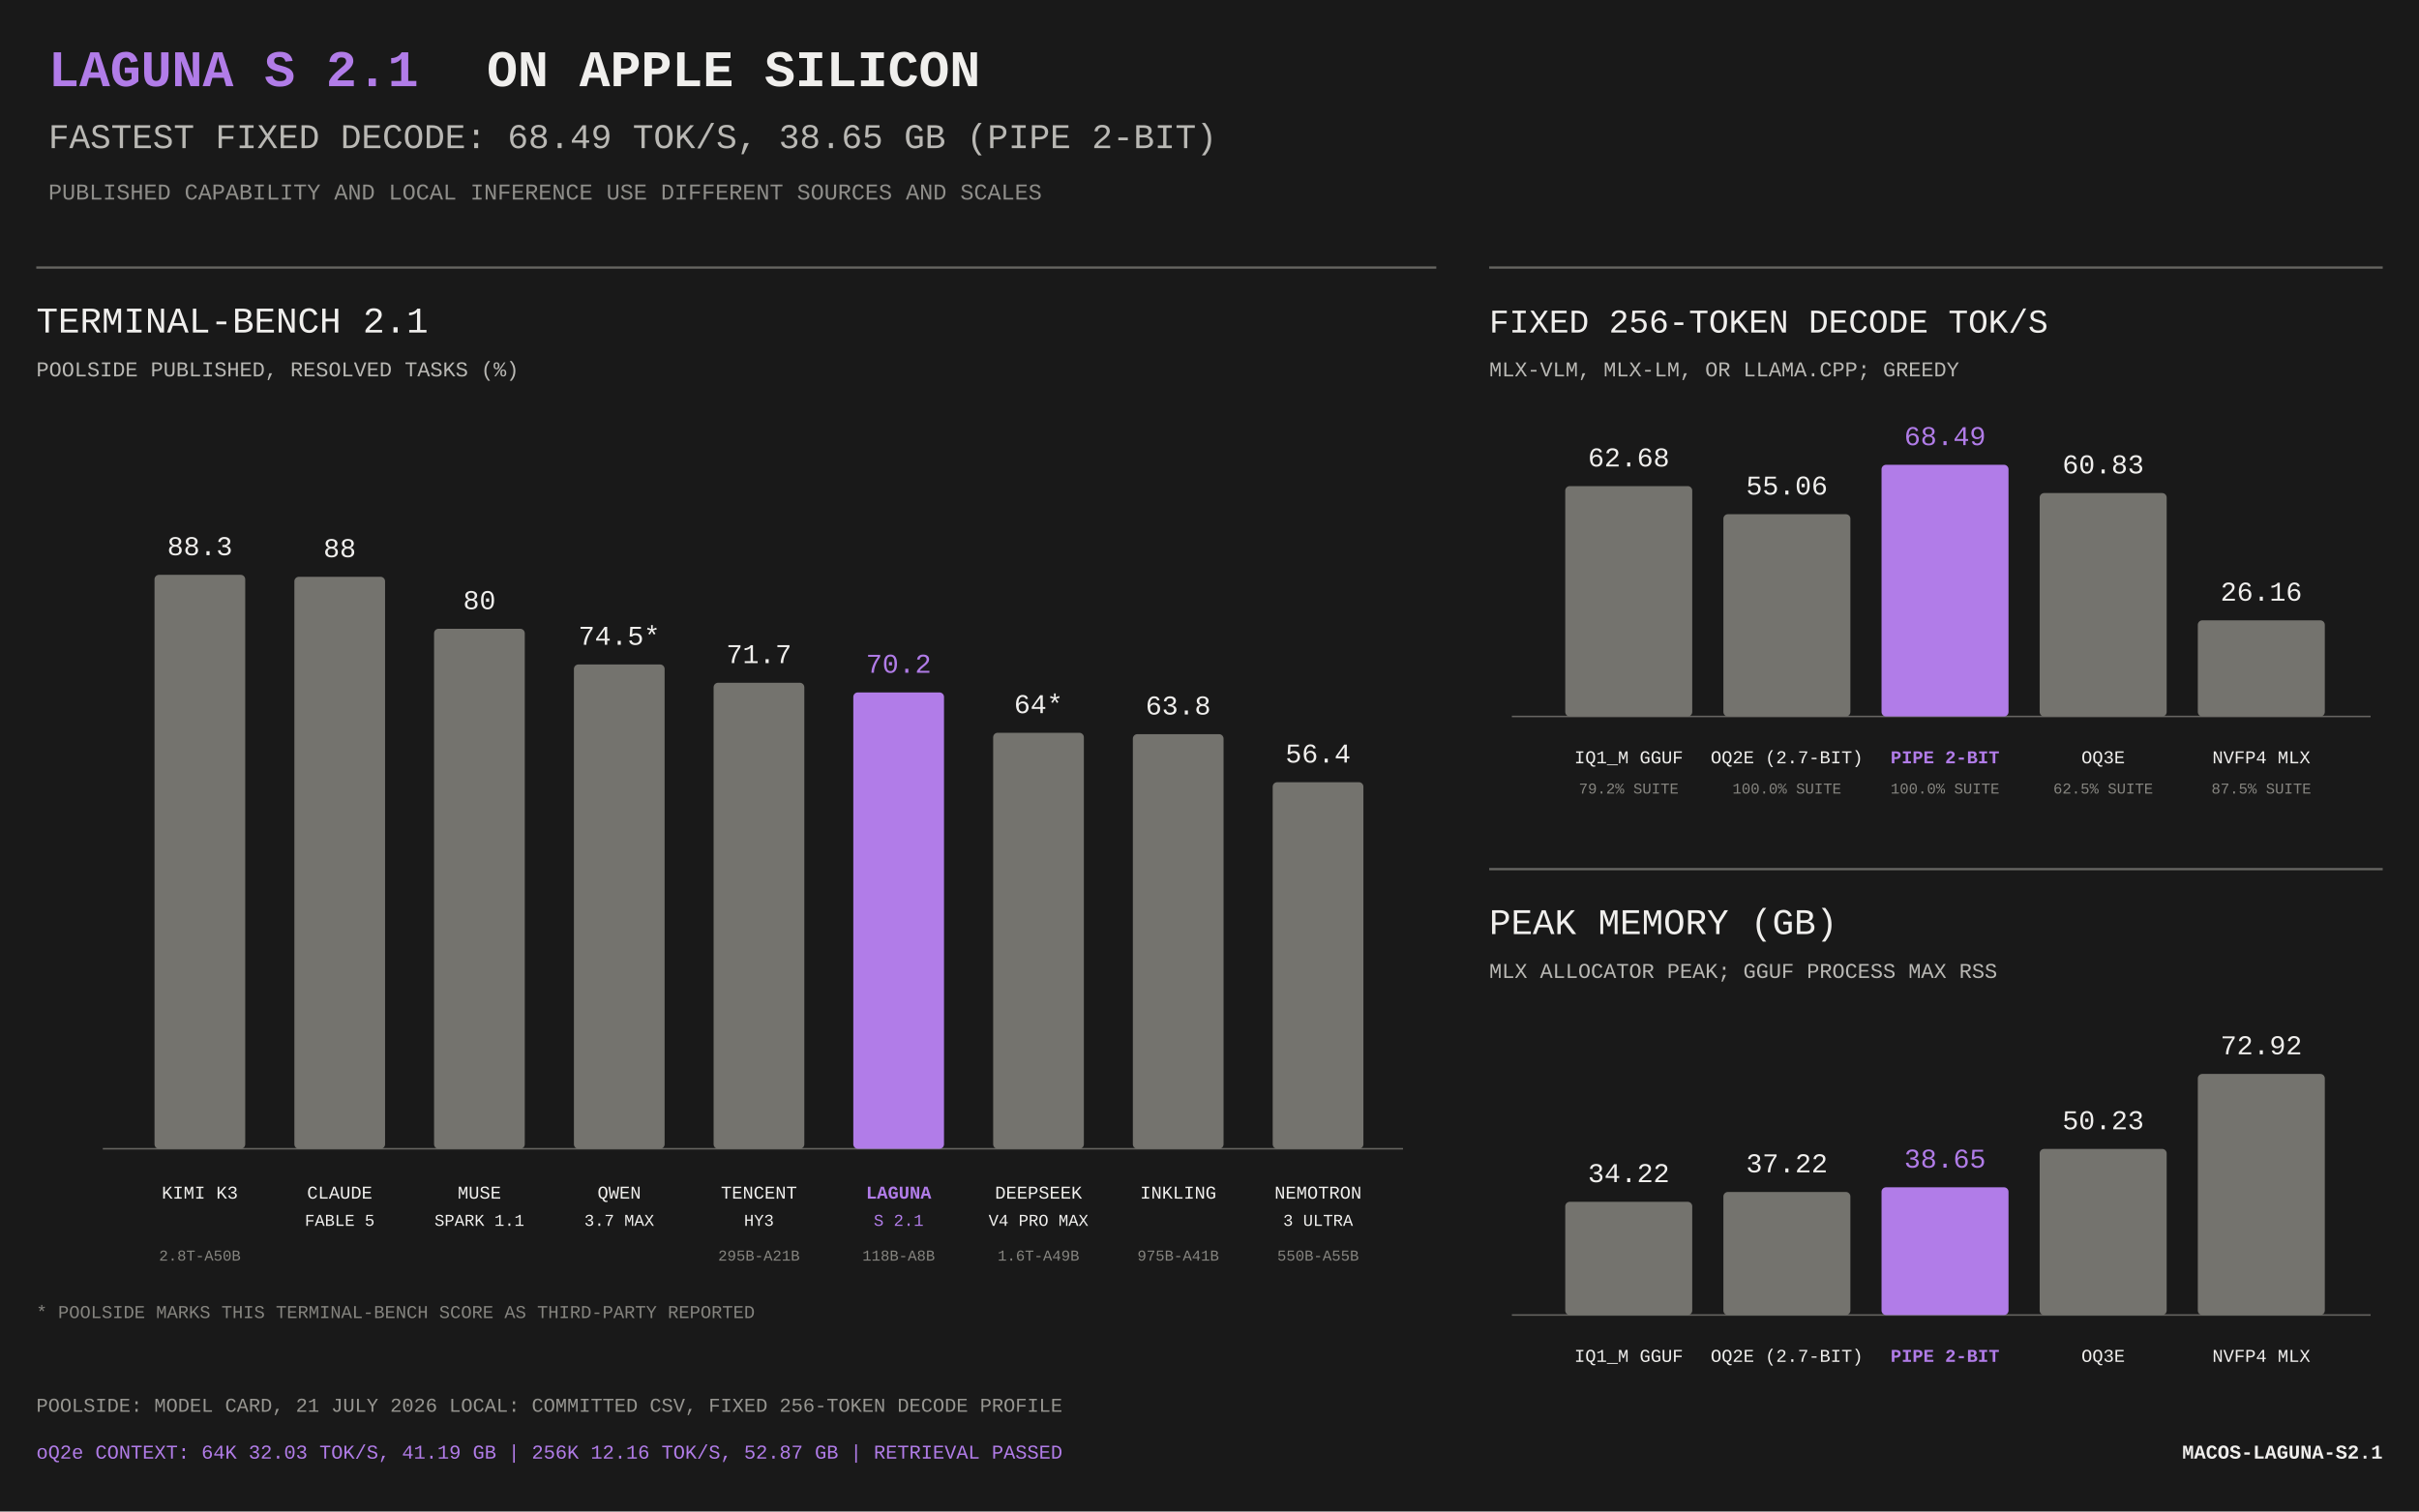
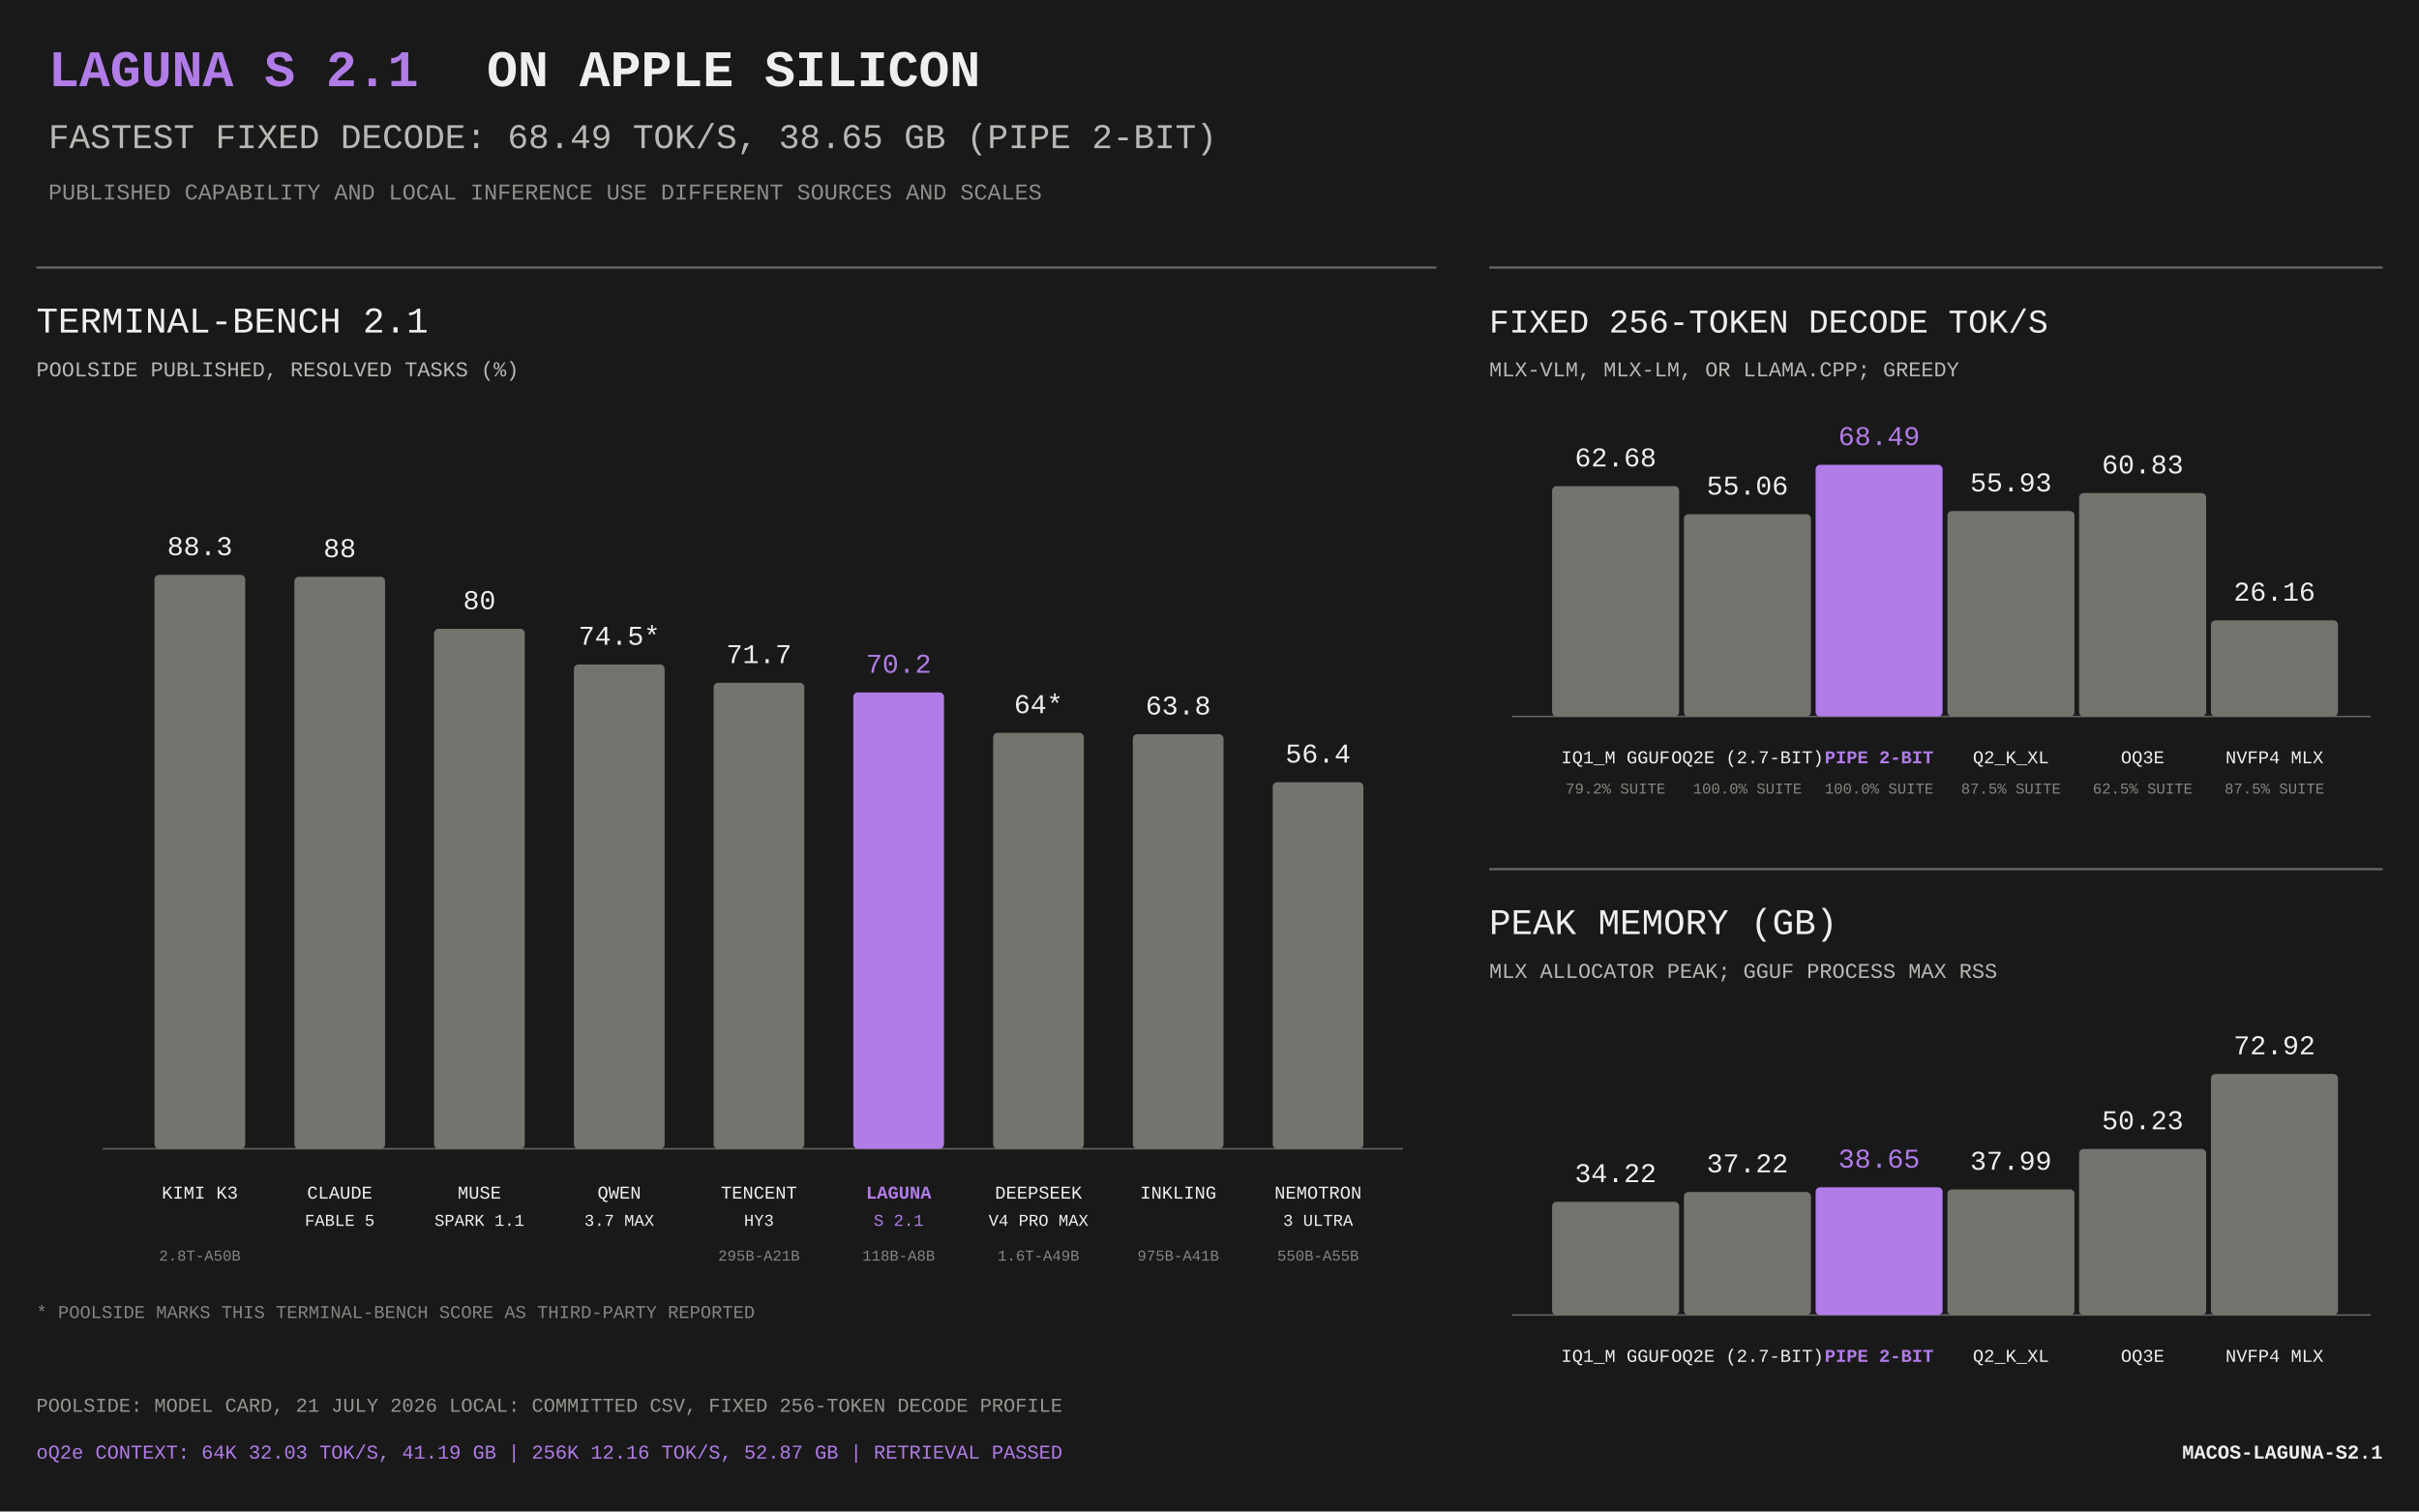
<svg xmlns="http://www.w3.org/2000/svg" width="1600" height="1000" viewBox="0 0 1600 1000" role="img" aria-labelledby="title desc">
  <rect width="1600" height="1000" fill="#191919" />
  <style>text { font-family: "SFMono-Regular", Consolas, "Liberation Mono", ui-monospace, monospace; }</style>
  <text x="32.0" y="57.0" font-size="34" font-weight="700" fill="#b17ce8" text-anchor="start">LAGUNA S 2.1</text>
  <text x="322.0" y="57.0" font-size="34" font-weight="700" fill="#f0efed" text-anchor="start">ON APPLE SILICON</text>
  <text x="32.0" y="98.0" font-size="23" font-weight="500" fill="#b9b8b4" text-anchor="start">FASTEST FIXED DECODE: 68.49 TOK/S, 38.65 GB (PIPE 2-BIT)</text>
  <text x="32.0" y="132.0" font-size="15" font-weight="400" fill="#8f8e8a" text-anchor="start">PUBLISHED CAPABILITY AND LOCAL INFERENCE USE DIFFERENT SOURCES AND SCALES</text>
  <line x1="24.0" y1="177.0" x2="950.0" y2="177.0" stroke="#666561" stroke-width="1.5" />
  <text x="24.0" y="220.0" font-size="24" font-weight="500" fill="#f0efed" text-anchor="start">TERMINAL-BENCH 2.1</text>
  <text x="24.0" y="249.0" font-size="14" font-weight="400" fill="#b9b8b4" text-anchor="start">POOLSIDE PUBLISHED, RESOLVED TASKS (%)</text>
  <line x1="68.0" y1="760.0" x2="928.0" y2="760.0" stroke="#666561" stroke-width="1" />
  <rect x="102.2" y="380.3" width="60.0" height="379.7" rx="3" fill="#74736e" />
  <text x="132.2" y="367.3" font-size="18" font-weight="500" fill="#f0efed" text-anchor="middle">88.3</text>
  <text x="132.2" y="793.0" font-size="12" font-weight="500" fill="#f0efed" text-anchor="middle">KIMI K3</text>
  <text x="132.2" y="834.0" font-size="10" font-weight="400" fill="#85847f" text-anchor="middle">2.8T-A50B</text>
  <rect x="194.7" y="381.6" width="60.0" height="378.4" rx="3" fill="#74736e" />
  <text x="224.7" y="368.6" font-size="18" font-weight="500" fill="#f0efed" text-anchor="middle">88</text>
  <text x="224.7" y="793.0" font-size="12" font-weight="500" fill="#f0efed" text-anchor="middle">CLAUDE</text>
  <text x="224.7" y="811.0" font-size="11" font-weight="400" fill="#f0efed" text-anchor="middle">FABLE 5</text>
  <rect x="287.1" y="416.0" width="60.0" height="344.0" rx="3" fill="#74736e" />
  <text x="317.1" y="403.0" font-size="18" font-weight="500" fill="#f0efed" text-anchor="middle">80</text>
  <text x="317.1" y="793.0" font-size="12" font-weight="500" fill="#f0efed" text-anchor="middle">MUSE</text>
  <text x="317.1" y="811.0" font-size="11" font-weight="400" fill="#f0efed" text-anchor="middle">SPARK 1.1</text>
  <rect x="379.6" y="439.6" width="60.0" height="320.4" rx="3" fill="#74736e" />
  <text x="409.6" y="426.6" font-size="18" font-weight="500" fill="#f0efed" text-anchor="middle">74.5*</text>
  <text x="409.6" y="793.0" font-size="12" font-weight="500" fill="#f0efed" text-anchor="middle">QWEN</text>
  <text x="409.6" y="811.0" font-size="11" font-weight="400" fill="#f0efed" text-anchor="middle">3.7 MAX</text>
  <rect x="472.0" y="451.7" width="60.0" height="308.3" rx="3" fill="#74736e" />
  <text x="502.0" y="438.7" font-size="18" font-weight="500" fill="#f0efed" text-anchor="middle">71.7</text>
  <text x="502.0" y="793.0" font-size="12" font-weight="500" fill="#f0efed" text-anchor="middle">TENCENT</text>
  <text x="502.0" y="811.0" font-size="11" font-weight="400" fill="#f0efed" text-anchor="middle">HY3</text>
  <text x="502.0" y="834.0" font-size="10" font-weight="400" fill="#85847f" text-anchor="middle">295B-A21B</text>
  <rect x="564.4" y="458.1" width="60.0" height="301.9" rx="3" fill="#b17ce8" />
  <text x="594.4" y="445.1" font-size="18" font-weight="500" fill="#b17ce8" text-anchor="middle">70.2</text>
  <text x="594.4" y="793.0" font-size="12" font-weight="700" fill="#b17ce8" text-anchor="middle">LAGUNA</text>
  <text x="594.4" y="811.0" font-size="11" font-weight="400" fill="#b17ce8" text-anchor="middle">S 2.1</text>
  <text x="594.4" y="834.0" font-size="10" font-weight="400" fill="#85847f" text-anchor="middle">118B-A8B</text>
  <rect x="656.9" y="484.8" width="60.0" height="275.2" rx="3" fill="#74736e" />
  <text x="686.9" y="471.8" font-size="18" font-weight="500" fill="#f0efed" text-anchor="middle">64*</text>
  <text x="686.9" y="793.0" font-size="12" font-weight="500" fill="#f0efed" text-anchor="middle">DEEPSEEK</text>
  <text x="686.9" y="811.0" font-size="11" font-weight="400" fill="#f0efed" text-anchor="middle">V4 PRO MAX</text>
  <text x="686.9" y="834.0" font-size="10" font-weight="400" fill="#85847f" text-anchor="middle">1.6T-A49B</text>
  <rect x="749.3" y="485.7" width="60.0" height="274.3" rx="3" fill="#74736e" />
  <text x="779.3" y="472.7" font-size="18" font-weight="500" fill="#f0efed" text-anchor="middle">63.8</text>
  <text x="779.3" y="793.0" font-size="12" font-weight="500" fill="#f0efed" text-anchor="middle">INKLING</text>
  <text x="779.3" y="834.0" font-size="10" font-weight="400" fill="#85847f" text-anchor="middle">975B-A41B</text>
  <rect x="841.8" y="517.5" width="60.0" height="242.5" rx="3" fill="#74736e" />
  <text x="871.8" y="504.5" font-size="18" font-weight="500" fill="#f0efed" text-anchor="middle">56.4</text>
  <text x="871.8" y="793.0" font-size="12" font-weight="500" fill="#f0efed" text-anchor="middle">NEMOTRON</text>
  <text x="871.8" y="811.0" font-size="11" font-weight="400" fill="#f0efed" text-anchor="middle">3 ULTRA</text>
  <text x="871.8" y="834.0" font-size="10" font-weight="400" fill="#85847f" text-anchor="middle">550B-A55B</text>
  <text x="24.0" y="872.0" font-size="12" font-weight="400" fill="#85847f" text-anchor="start">* POOLSIDE MARKS THIS TERMINAL-BENCH SCORE AS THIRD-PARTY REPORTED</text>
  <line x1="985.0" y1="177.0" x2="1576.0" y2="177.0" stroke="#666561" stroke-width="1.5" />
  <text x="985.0" y="220.0" font-size="22" font-weight="500" fill="#f0efed" text-anchor="start">FIXED 256-TOKEN DECODE TOK/S</text>
  <text x="985.0" y="249.0" font-size="14" font-weight="400" fill="#b9b8b4" text-anchor="start">MLX-VLM, MLX-LM, OR LLAMA.CPP; GREEDY</text>
  <line x1="1000.0" y1="474.0" x2="1568.0" y2="474.0" stroke="#666561" stroke-width="1" />
-   <rect x="1035.3" y="321.6" width="84" height="152.4" rx="3" fill="#74736e" />
-   <text x="1077.3" y="308.6" font-size="18" font-weight="500" fill="#f0efed" text-anchor="middle">62.68</text>
-   <text x="1077.3" y="505.0" font-size="12" font-weight="500" fill="#f0efed" text-anchor="middle">IQ1_M GGUF</text>
-   <text x="1077.3" y="525.0" font-size="10" font-weight="400" fill="#85847f" text-anchor="middle">79.2% SUITE</text>
-   <rect x="1139.9" y="340.2" width="84" height="133.8" rx="3" fill="#74736e" />
-   <text x="1181.9" y="327.2" font-size="18" font-weight="500" fill="#f0efed" text-anchor="middle">55.06</text>
-   <text x="1181.9" y="505.0" font-size="12" font-weight="500" fill="#f0efed" text-anchor="middle">OQ2E (2.7-BIT)</text>
-   <text x="1181.9" y="525.0" font-size="10" font-weight="400" fill="#85847f" text-anchor="middle">100.0% SUITE</text>
-   <rect x="1244.5" y="307.5" width="84" height="166.5" rx="3" fill="#b17ce8" />
-   <text x="1286.5" y="294.5" font-size="18" font-weight="500" fill="#b17ce8" text-anchor="middle">68.49</text>
-   <text x="1286.5" y="505.0" font-size="12" font-weight="700" fill="#b17ce8" text-anchor="middle">PIPE 2-BIT</text>
-   <text x="1286.5" y="525.0" font-size="10" font-weight="400" fill="#85847f" text-anchor="middle">100.0% SUITE</text>
-   <rect x="1349.1" y="326.2" width="84" height="147.8" rx="3" fill="#74736e" />
-   <text x="1391.1" y="313.2" font-size="18" font-weight="500" fill="#f0efed" text-anchor="middle">60.83</text>
-   <text x="1391.1" y="505.0" font-size="12" font-weight="500" fill="#f0efed" text-anchor="middle">OQ3E</text>
-   <text x="1391.1" y="525.0" font-size="10" font-weight="400" fill="#85847f" text-anchor="middle">62.5% SUITE</text>
-   <rect x="1453.7" y="410.4" width="84" height="63.6" rx="3" fill="#74736e" />
-   <text x="1495.7" y="397.4" font-size="18" font-weight="500" fill="#f0efed" text-anchor="middle">26.16</text>
-   <text x="1495.7" y="505.0" font-size="12" font-weight="500" fill="#f0efed" text-anchor="middle">NVFP4 MLX</text>
-   <text x="1495.7" y="525.0" font-size="10" font-weight="400" fill="#85847f" text-anchor="middle">87.5% SUITE</text>
+   <rect x="1026.6" y="321.6" width="84" height="152.4" rx="3" fill="#74736e" />
+   <text x="1068.6" y="308.6" font-size="18" font-weight="500" fill="#f0efed" text-anchor="middle">62.68</text>
+   <text x="1068.6" y="505.0" font-size="12" font-weight="500" fill="#f0efed" text-anchor="middle">IQ1_M GGUF</text>
+   <text x="1068.6" y="525.0" font-size="10" font-weight="400" fill="#85847f" text-anchor="middle">79.2% SUITE</text>
+   <rect x="1113.8" y="340.2" width="84" height="133.8" rx="3" fill="#74736e" />
+   <text x="1155.8" y="327.2" font-size="18" font-weight="500" fill="#f0efed" text-anchor="middle">55.06</text>
+   <text x="1155.8" y="505.0" font-size="12" font-weight="500" fill="#f0efed" text-anchor="middle">OQ2E (2.7-BIT)</text>
+   <text x="1155.8" y="525.0" font-size="10" font-weight="400" fill="#85847f" text-anchor="middle">100.0% SUITE</text>
+   <rect x="1200.9" y="307.5" width="84" height="166.5" rx="3" fill="#b17ce8" />
+   <text x="1242.9" y="294.5" font-size="18" font-weight="500" fill="#b17ce8" text-anchor="middle">68.49</text>
+   <text x="1242.9" y="505.0" font-size="12" font-weight="700" fill="#b17ce8" text-anchor="middle">PIPE 2-BIT</text>
+   <text x="1242.9" y="525.0" font-size="10" font-weight="400" fill="#85847f" text-anchor="middle">100.0% SUITE</text>
+   <rect x="1288.1" y="338.1" width="84" height="135.9" rx="3" fill="#74736e" />
+   <text x="1330.1" y="325.1" font-size="18" font-weight="500" fill="#f0efed" text-anchor="middle">55.93</text>
+   <text x="1330.1" y="505.0" font-size="12" font-weight="500" fill="#f0efed" text-anchor="middle">Q2_K_XL</text>
+   <text x="1330.1" y="525.0" font-size="10" font-weight="400" fill="#85847f" text-anchor="middle">87.5% SUITE</text>
+   <rect x="1375.2" y="326.2" width="84" height="147.8" rx="3" fill="#74736e" />
+   <text x="1417.2" y="313.2" font-size="18" font-weight="500" fill="#f0efed" text-anchor="middle">60.83</text>
+   <text x="1417.2" y="505.0" font-size="12" font-weight="500" fill="#f0efed" text-anchor="middle">OQ3E</text>
+   <text x="1417.2" y="525.0" font-size="10" font-weight="400" fill="#85847f" text-anchor="middle">62.5% SUITE</text>
+   <rect x="1462.4" y="410.4" width="84" height="63.6" rx="3" fill="#74736e" />
+   <text x="1504.4" y="397.4" font-size="18" font-weight="500" fill="#f0efed" text-anchor="middle">26.16</text>
+   <text x="1504.4" y="505.0" font-size="12" font-weight="500" fill="#f0efed" text-anchor="middle">NVFP4 MLX</text>
+   <text x="1504.4" y="525.0" font-size="10" font-weight="400" fill="#85847f" text-anchor="middle">87.5% SUITE</text>
  <line x1="985.0" y1="575.0" x2="1576.0" y2="575.0" stroke="#666561" stroke-width="1.5" />
  <text x="985.0" y="618.0" font-size="24" font-weight="500" fill="#f0efed" text-anchor="start">PEAK MEMORY (GB)</text>
  <text x="985.0" y="647.0" font-size="14" font-weight="400" fill="#b9b8b4" text-anchor="start">MLX ALLOCATOR PEAK; GGUF PROCESS MAX RSS</text>
  <line x1="1000.0" y1="870.0" x2="1568.0" y2="870.0" stroke="#666561" stroke-width="1" />
-   <rect x="1035.3" y="795.1" width="84" height="74.9" rx="3" fill="#74736e" />
-   <text x="1077.3" y="782.1" font-size="18" font-weight="500" fill="#f0efed" text-anchor="middle">34.22</text>
-   <text x="1077.3" y="901.0" font-size="12" font-weight="500" fill="#f0efed" text-anchor="middle">IQ1_M GGUF</text>
-   <rect x="1139.9" y="788.6" width="84" height="81.4" rx="3" fill="#74736e" />
-   <text x="1181.9" y="775.6" font-size="18" font-weight="500" fill="#f0efed" text-anchor="middle">37.22</text>
-   <text x="1181.9" y="901.0" font-size="12" font-weight="500" fill="#f0efed" text-anchor="middle">OQ2E (2.7-BIT)</text>
-   <rect x="1244.5" y="785.5" width="84" height="84.5" rx="3" fill="#b17ce8" />
-   <text x="1286.5" y="772.5" font-size="18" font-weight="500" fill="#b17ce8" text-anchor="middle">38.65</text>
-   <text x="1286.5" y="901.0" font-size="12" font-weight="700" fill="#b17ce8" text-anchor="middle">PIPE 2-BIT</text>
-   <rect x="1349.1" y="760.1" width="84" height="109.9" rx="3" fill="#74736e" />
-   <text x="1391.1" y="747.1" font-size="18" font-weight="500" fill="#f0efed" text-anchor="middle">50.23</text>
-   <text x="1391.1" y="901.0" font-size="12" font-weight="500" fill="#f0efed" text-anchor="middle">OQ3E</text>
-   <rect x="1453.7" y="710.5" width="84" height="159.5" rx="3" fill="#74736e" />
-   <text x="1495.7" y="697.5" font-size="18" font-weight="500" fill="#f0efed" text-anchor="middle">72.92</text>
-   <text x="1495.7" y="901.0" font-size="12" font-weight="500" fill="#f0efed" text-anchor="middle">NVFP4 MLX</text>
+   <rect x="1026.6" y="795.1" width="84" height="74.9" rx="3" fill="#74736e" />
+   <text x="1068.6" y="782.1" font-size="18" font-weight="500" fill="#f0efed" text-anchor="middle">34.22</text>
+   <text x="1068.6" y="901.0" font-size="12" font-weight="500" fill="#f0efed" text-anchor="middle">IQ1_M GGUF</text>
+   <rect x="1113.8" y="788.6" width="84" height="81.4" rx="3" fill="#74736e" />
+   <text x="1155.8" y="775.6" font-size="18" font-weight="500" fill="#f0efed" text-anchor="middle">37.22</text>
+   <text x="1155.8" y="901.0" font-size="12" font-weight="500" fill="#f0efed" text-anchor="middle">OQ2E (2.7-BIT)</text>
+   <rect x="1200.9" y="785.5" width="84" height="84.5" rx="3" fill="#b17ce8" />
+   <text x="1242.9" y="772.5" font-size="18" font-weight="500" fill="#b17ce8" text-anchor="middle">38.65</text>
+   <text x="1242.9" y="901.0" font-size="12" font-weight="700" fill="#b17ce8" text-anchor="middle">PIPE 2-BIT</text>
+   <rect x="1288.1" y="786.9" width="84" height="83.1" rx="3" fill="#74736e" />
+   <text x="1330.1" y="773.9" font-size="18" font-weight="500" fill="#f0efed" text-anchor="middle">37.99</text>
+   <text x="1330.1" y="901.0" font-size="12" font-weight="500" fill="#f0efed" text-anchor="middle">Q2_K_XL</text>
+   <rect x="1375.2" y="760.1" width="84" height="109.9" rx="3" fill="#74736e" />
+   <text x="1417.2" y="747.1" font-size="18" font-weight="500" fill="#f0efed" text-anchor="middle">50.23</text>
+   <text x="1417.2" y="901.0" font-size="12" font-weight="500" fill="#f0efed" text-anchor="middle">OQ3E</text>
+   <rect x="1462.4" y="710.5" width="84" height="159.5" rx="3" fill="#74736e" />
+   <text x="1504.4" y="697.5" font-size="18" font-weight="500" fill="#f0efed" text-anchor="middle">72.92</text>
+   <text x="1504.4" y="901.0" font-size="12" font-weight="500" fill="#f0efed" text-anchor="middle">NVFP4 MLX</text>
  <text x="24.0" y="934.0" font-size="13" font-weight="400" fill="#969590" text-anchor="start">POOLSIDE: MODEL CARD, 21 JULY 2026    LOCAL: COMMITTED CSV, FIXED 256-TOKEN DECODE PROFILE</text>
  <text x="24.0" y="965.0" font-size="13" font-weight="500" fill="#b17ce8" text-anchor="start">oQ2e CONTEXT: 64K 32.03 TOK/S, 41.19 GB    |    256K 12.16 TOK/S, 52.87 GB    |    RETRIEVAL PASSED</text>
  <text x="1576.0" y="965.0" font-size="13" font-weight="700" fill="#f0efed" text-anchor="end">MACOS-LAGUNA-S2.1</text>
</svg>
